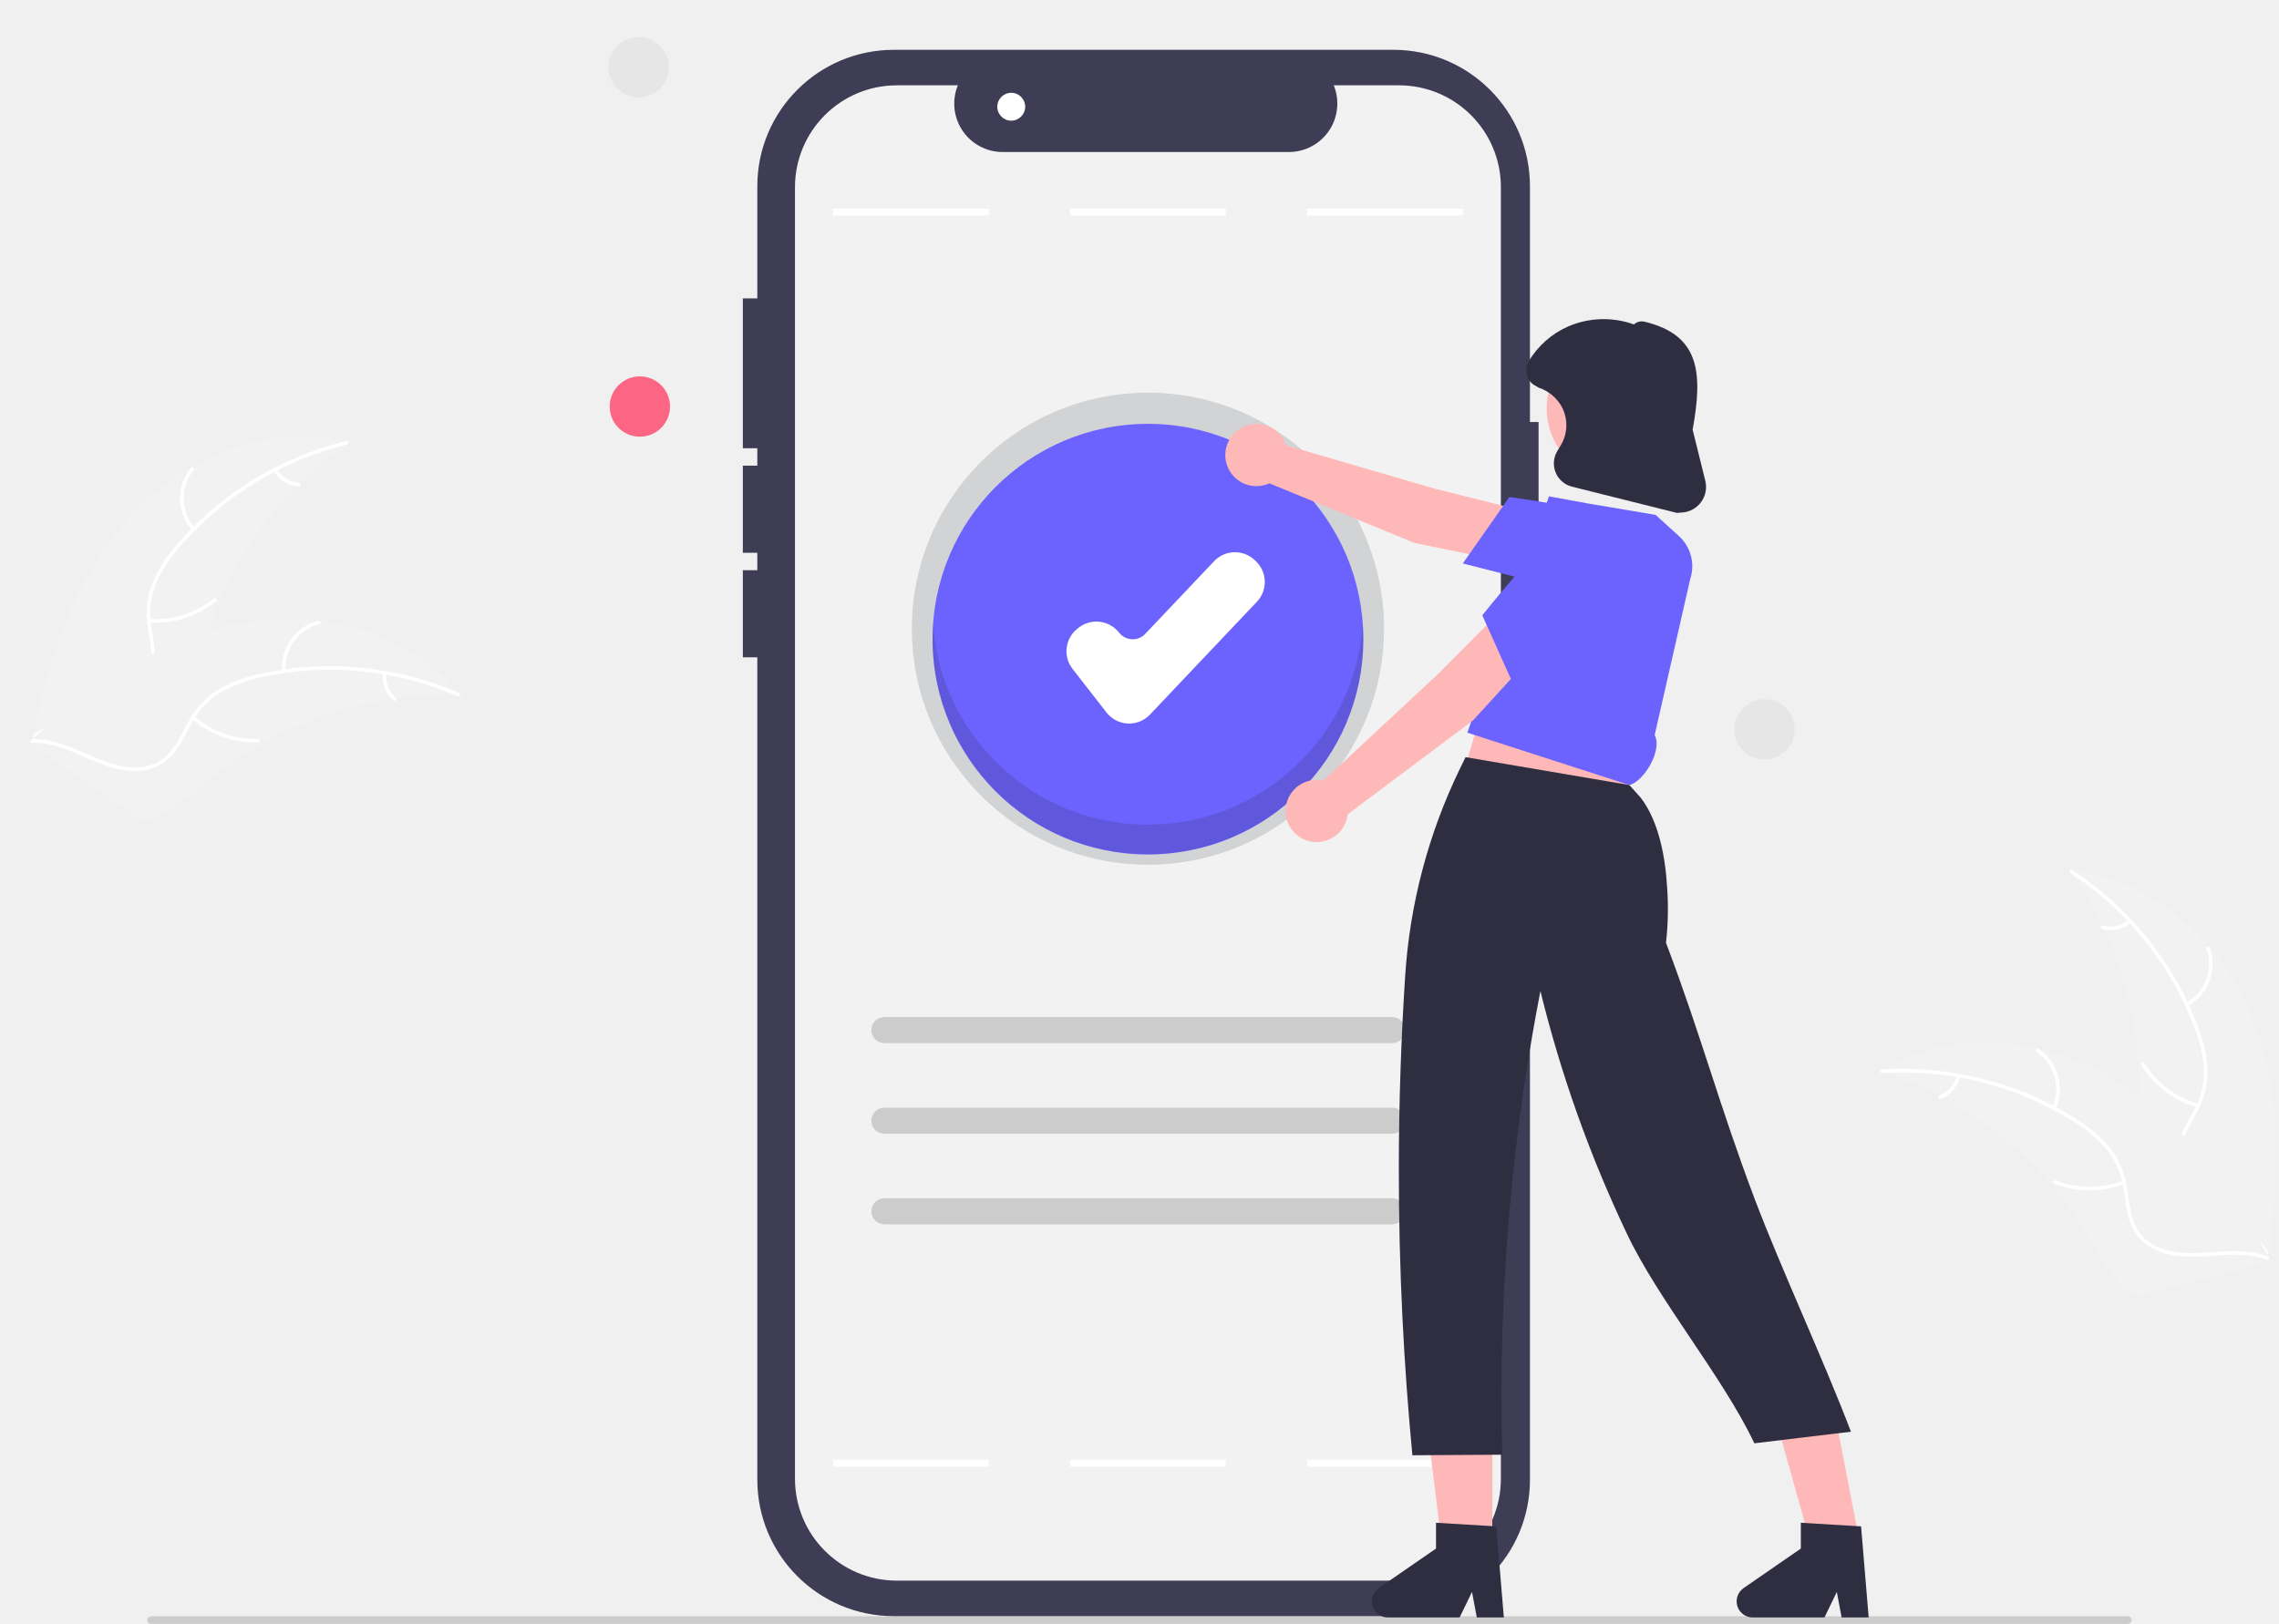
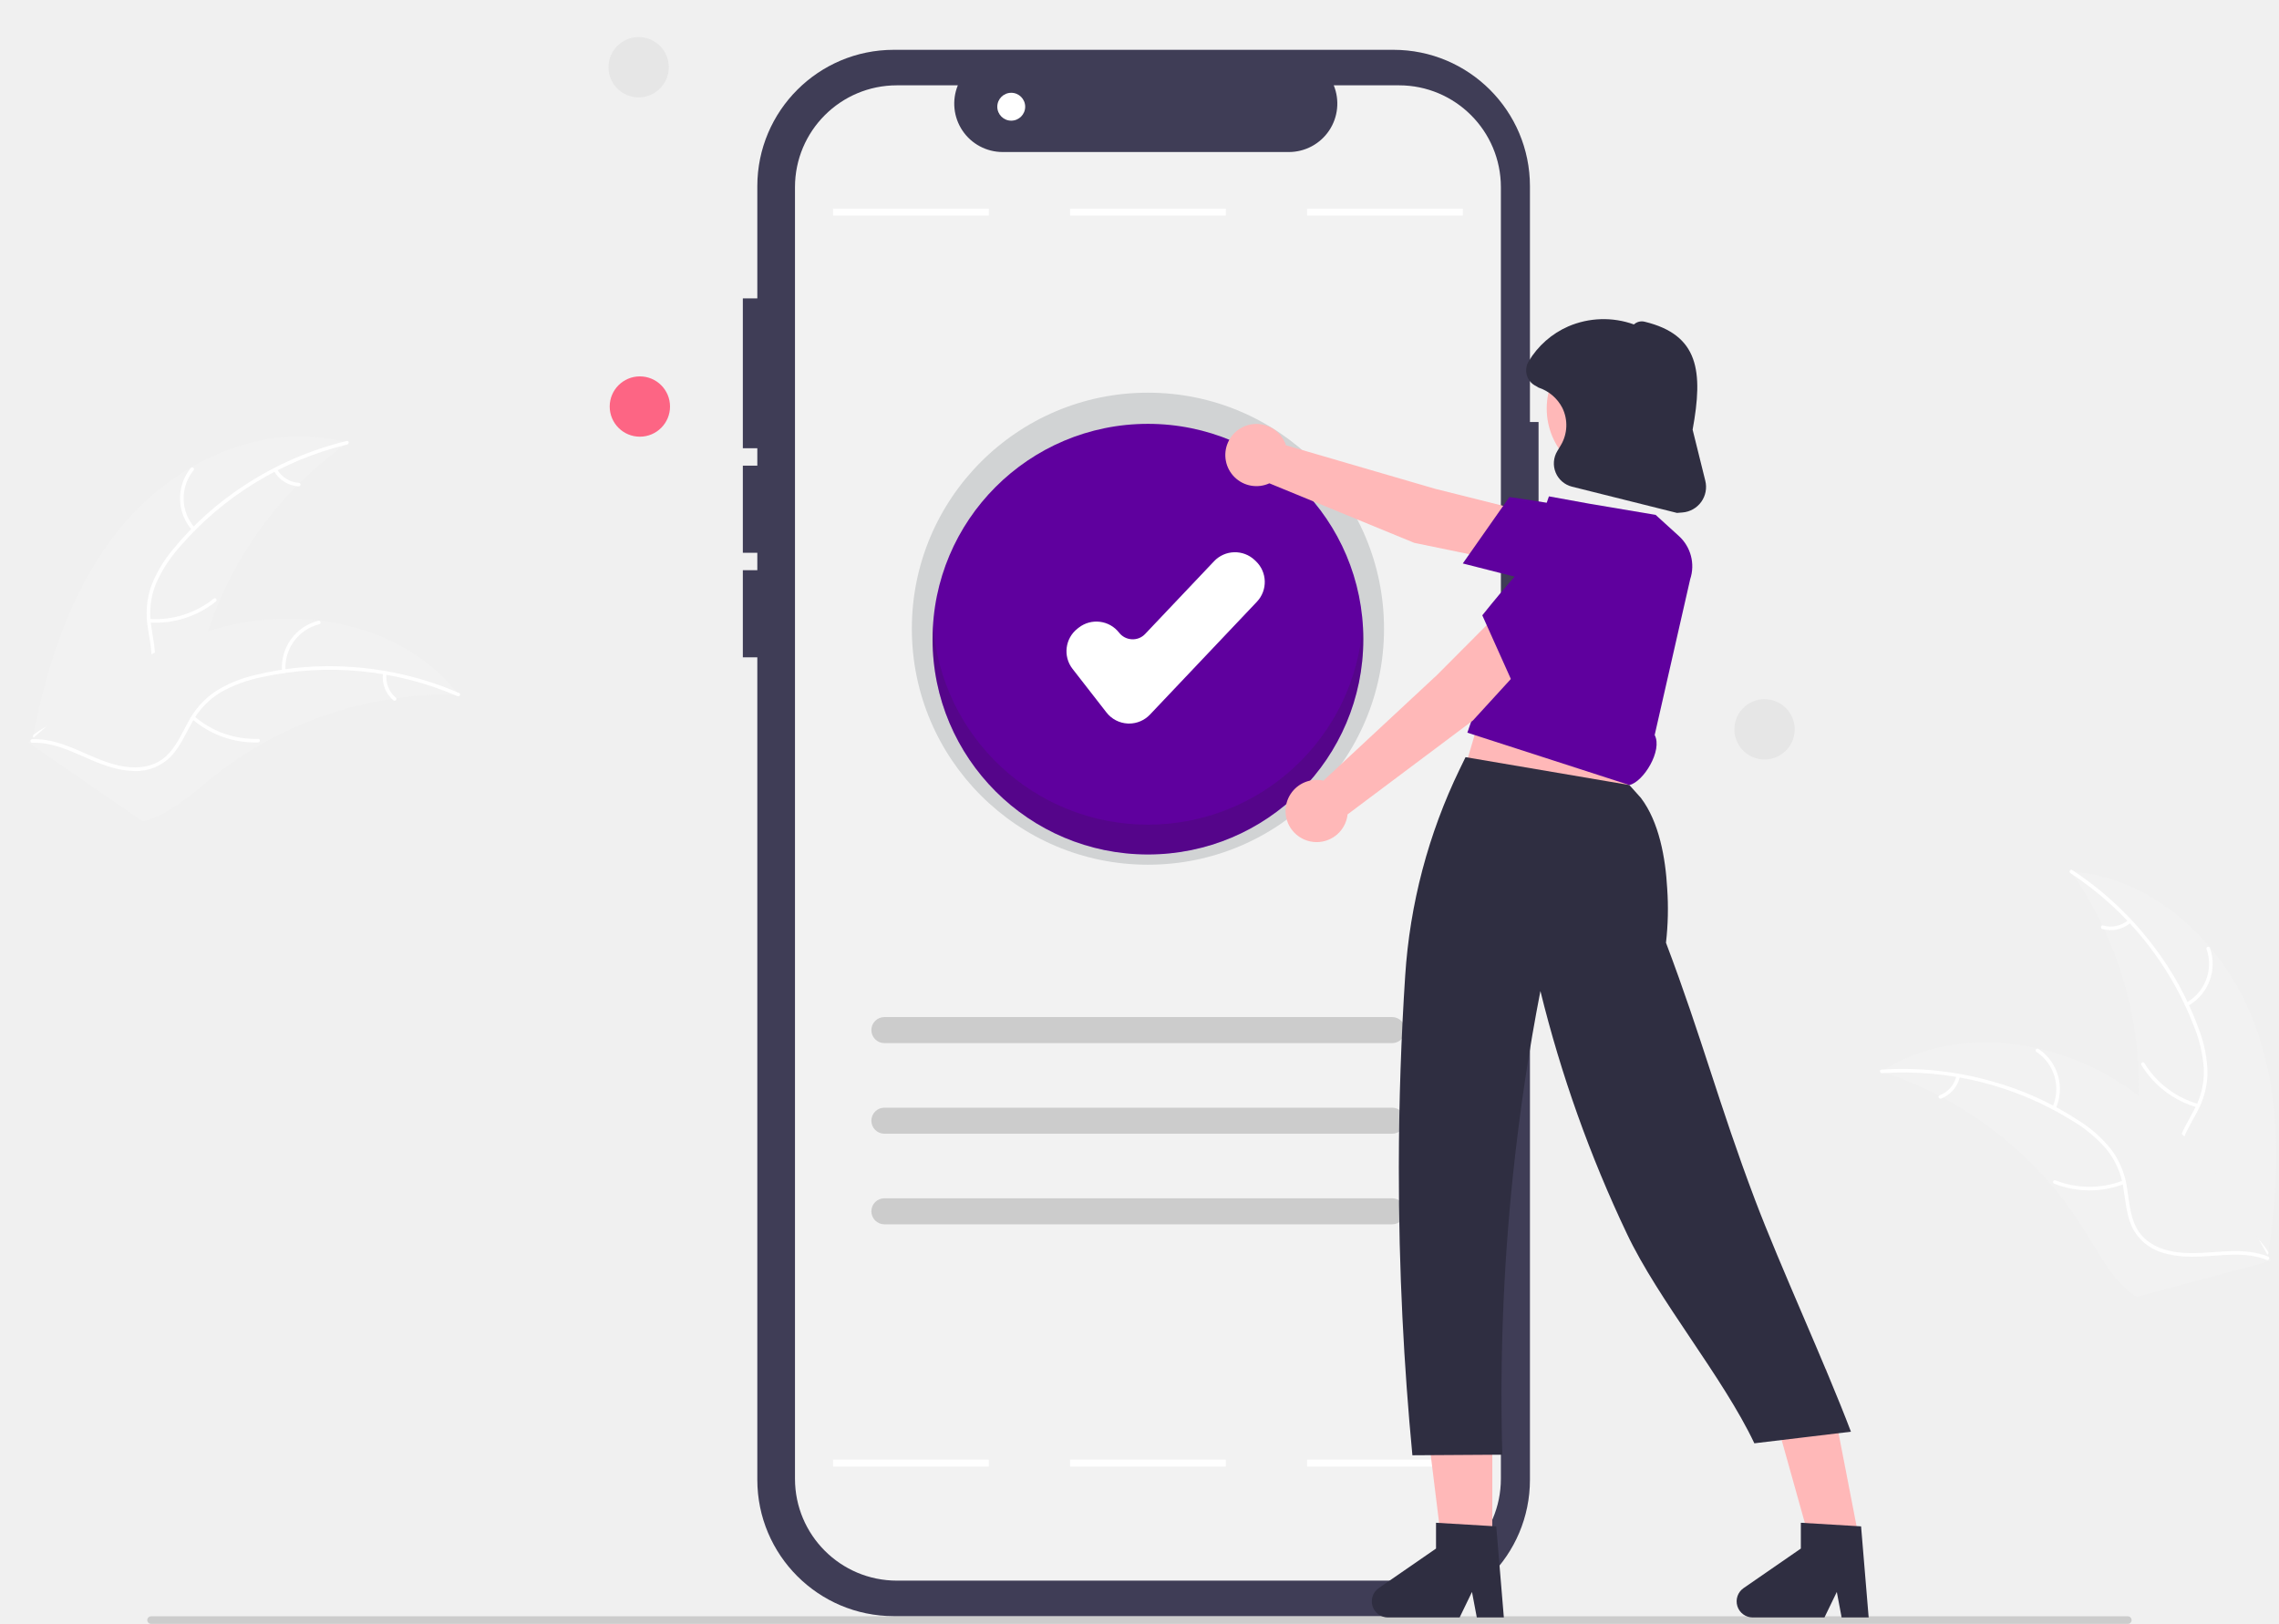
<svg xmlns="http://www.w3.org/2000/svg" data-name="Layer 1" width="752.317" height="536.208" viewBox="0 0 752.317 536.208">
-   <path id="a16eae09-ccfb-4b79-a9f9-10731758882a-21" data-name="Path 2960" d="M273.705,718.104h652.553a1.247,1.247,0,0,0,0-2.494H273.705a1.247,1.247,0,1,0,0,2.494Z" transform="translate(-223.8417 -181.896)" fill="#ccc" />
+   <path id="a16eae09-ccfb-4b79-a9f9-10731758882a-48" data-name="Path 2960" d="M273.705,718.104h652.553a1.247,1.247,0,0,0,0-2.494H273.705a1.247,1.247,0,1,0,0,2.494Z" transform="translate(-223.8417 -181.896)" fill="#ccc" />
  <path d="M399.079,416.009c-38.164-37.569-54.282-76.764-45.388-110.362,11.415-43.116,62.124-72.928,139.125-81.79l.284,2.473c-75.929,8.738-125.865,37.881-137.003,79.953-8.656,32.698,7.228,71.036,44.728,107.952Z" transform="translate(-223.8417 -181.896)" fill="#f0f0f0" />
  <path d="M767.295,549.369c-47.631,0-99.39-7.078-150.802-20.689-63.577-16.831-121.871-42.236-168.578-73.47l1.383-2.069c46.483,31.082,104.518,56.371,167.832,73.132,57.216,15.148,114.861,22.167,166.682,20.315l.09,2.487Q775.693,549.37,767.295,549.369Z" transform="translate(-223.8417 -181.896)" fill="#f0f0f0" />
  <path d="M876.565,533.716l-.797-2.358c42.599-14.403,69.243-37.605,77.052-67.099,9.926-37.494-11.638-81.004-60.72-122.514-49.332-41.721-120.47-76.339-200.312-97.476l.637-2.406C772.616,263.094,844.1,297.891,893.707,339.846c49.857,42.165,71.706,86.576,61.52,125.051C947.194,495.237,919.994,519.034,876.565,533.716Z" transform="translate(-223.8417 -181.896)" fill="#f0f0f0" />
  <path d="M485.406,550.409C391.814,508.9,319.695,455.048,282.334,398.77l2.073-1.377c37.103,55.888,108.844,109.421,202.007,150.741Z" transform="translate(-223.8417 -181.896)" fill="#f0f0f0" />
  <path d="M814.466,622.32q-14.48,0-29.455-.647l.107-2.487c74.502,3.226,140.237-5.69,190.11-25.788l.931,2.309C932.653,613.238,877.201,622.32,814.466,622.32Z" transform="translate(-223.8417 -181.896)" fill="#f0f0f0" />
  <path d="M760.163,226.089c-15.469-5.036-31.38-9.726-47.292-13.938C621.308,187.911,531.3,179.304,452.574,187.266l-.25-2.477c79.019-7.988,169.335.639,261.184,24.955,15.956,4.225,31.913,8.927,47.425,13.978Z" transform="translate(-223.8417 -181.896)" fill="#f0f0f0" />
  <path d="M340.587,419.742c-38.164-37.569-54.282-76.764-45.388-110.362,11.415-43.116,62.124-72.928,139.125-81.79l.284,2.473c-75.929,8.738-125.865,37.881-137.003,79.953-8.656,32.698,7.228,71.036,44.728,107.952Z" transform="translate(-223.8417 -181.896)" fill="#f0f0f0" />
  <path d="M708.802,553.102c-47.631,0-99.39-7.078-150.802-20.689-63.577-16.831-121.871-42.236-168.578-73.47l1.383-2.069c46.483,31.082,104.518,56.371,167.832,73.132,57.216,15.148,114.861,22.167,166.682,20.315l.09,2.487Q717.201,553.104,708.802,553.102Z" transform="translate(-223.8417 -181.896)" fill="#f0f0f0" />
  <path d="M818.073,537.45l-.797-2.358c42.599-14.403,69.243-37.605,77.052-67.099,9.926-37.494-11.638-81.003-60.72-122.514-49.332-41.721-120.47-76.339-200.312-97.476l.637-2.406c80.191,21.23,151.675,56.027,201.282,97.982,49.857,42.165,71.706,86.576,61.52,125.051C888.702,498.97,861.501,522.767,818.073,537.45Z" transform="translate(-223.8417 -181.896)" fill="#f0f0f0" />
  <path d="M426.914,554.143c-93.591-41.509-165.711-95.362-203.072-151.639l2.073-1.377c37.103,55.888,108.844,109.421,202.007,150.741Z" transform="translate(-223.8417 -181.896)" fill="#f0f0f0" />
  <path d="M755.974,626.054q-14.48,0-29.455-.647l.107-2.487c74.502,3.226,140.237-5.69,190.11-25.788l.931,2.309C874.16,616.971,818.709,626.054,755.974,626.054Z" transform="translate(-223.8417 -181.896)" fill="#f0f0f0" />
  <path d="M701.671,229.822c-15.469-5.036-31.38-9.726-47.292-13.938-91.564-24.24-181.572-32.847-260.297-24.884l-.25-2.477c79.019-7.988,169.335.639,261.184,24.955,15.956,4.225,31.913,8.927,47.425,13.978Z" transform="translate(-223.8417 -181.896)" fill="#f0f0f0" />
  <path d="M266.266,353.075c17.887-20.054,46.419-32.277,72.275-24.96a123.81,123.81,0,0,0-48.314,69.939c-2.794,10.918-4.764,23.353-13.844,30.028-5.65,4.154-13.136,5.146-20.084,4.2-6.948-.946-13.518-3.648-20-6.326l-1.744.151C239.57,399.707,248.379,373.13,266.266,353.075Z" transform="translate(-223.8417 -181.896)" fill="#f2f2f2" />
  <path d="M338.462,328.673a105.824,105.824,0,0,0-55.499,34.046,45.572,45.572,0,0,0-7.684,12.034,26.137,26.137,0,0,0-1.543,13.669c.581,4.314,1.674,8.66,1.196,13.04a16.004,16.004,0,0,1-6.783,11.193c-4.541,3.316-10.002,4.802-15.393,6.07-5.986,1.408-12.225,2.775-17.104,6.753-.591.482-1.304-.464-.714-.945,8.489-6.921,20.287-6.032,29.679-11.059,4.383-2.346,8.085-6.026,8.985-11.077.787-4.416-.337-8.899-.962-13.262a27.891,27.891,0,0,1,1.011-13.422,42.13,42.13,0,0,1,7.193-12.285,102.667,102.667,0,0,1,23.904-21.407,107.701,107.701,0,0,1,33.574-14.525c.739-.179.874.999.14,1.176Z" transform="translate(-223.8417 -181.896)" fill="#fff" />
  <path d="M287.3,357.004a15.877,15.877,0,0,1-.489-20.553c.481-.591,1.422.13.94.721a14.702,14.702,0,0,0,.494,19.118C288.754,356.856,287.807,357.567,287.3,357.004Z" transform="translate(-223.8417 -181.896)" fill="#fff" />
  <path d="M273.154,386.274a30.602,30.602,0,0,0,21.261-6.732c.593-.48,1.306.466.714.945a31.83,31.83,0,0,1-22.138,6.96C272.229,387.394,272.396,386.221,273.154,386.274Z" transform="translate(-223.8417 -181.896)" fill="#fff" />
  <path d="M315.295,336.849a8.987,8.987,0,0,0,7.253,4.486c.762.043.594,1.216-.163,1.173a10.071,10.071,0,0,1-8.034-4.944.612.612,0,0,1,.115-.829.595.595,0,0,1,.829.115Z" transform="translate(-223.8417 -181.896)" fill="#fff" />
  <path d="M375.245,411.366c-.477-.013-.953-.027-1.436-.032a118.355,118.355,0,0,0-19.166,1.118c-.492.061-.989.13-1.479.206a124.773,124.773,0,0,0-43.38,15.115,121.171,121.171,0,0,0-15.222,10.356c-6.634,5.294-13.406,11.561-21.173,14.274a20.789,20.789,0,0,1-2.469.724l-36.045-24.904c-.054-.098-.113-.188-.167-.285l-1.485-.928c.234-.215.481-.433.715-.648.135-.125.278-.245.414-.37.093-.082.186-.163.265-.242.031-.027.062-.054.087-.074.079-.079.161-.144.234-.215q2.068-1.833,4.169-3.643c.006-.008.006-.008.019-.011a178.164,178.164,0,0,1,34.711-23.862c.375-.191.755-.39,1.146-.569a115.623,115.623,0,0,1,17.499-7.057,102.207,102.207,0,0,1,10.027-2.537,84.999,84.999,0,0,1,26.557-1.018c17.644,2.106,34.418,9.832,45.353,23.547C374.699,410.661,374.971,411.007,375.245,411.366Z" transform="translate(-223.8417 -181.896)" fill="#f2f2f2" />
  <path d="M374.848,411.768a105.824,105.824,0,0,0-64.81-6.23,45.571,45.571,0,0,0-13.381,4.982,26.137,26.137,0,0,0-9.462,9.985c-2.134,3.794-3.877,7.922-6.896,11.132a16.004,16.004,0,0,1-12.155,4.853c-5.622-.086-10.877-2.188-15.945-4.421-5.627-2.48-11.432-5.144-17.723-4.906-.762.029-.762-1.155-.001-1.184,10.945-.415,19.83,7.398,30.356,9.039,4.912.766,10.084.056,13.843-3.435,3.287-3.052,5.089-7.308,7.216-11.168a27.891,27.891,0,0,1,8.888-10.108,42.13,42.13,0,0,1,13.14-5.478,102.669,102.669,0,0,1,31.975-2.7,107.701,107.701,0,0,1,35.552,8.616c.698.302.097,1.324-.597,1.023Z" transform="translate(-223.8417 -181.896)" fill="#fff" />
  <path d="M316.941,403.585a15.877,15.877,0,0,1,11.984-16.705c.74-.182,1.057.96.316,1.142a14.702,14.702,0,0,0-11.116,15.562C318.191,404.343,317.006,404.34,316.941,403.585Z" transform="translate(-223.8417 -181.896)" fill="#fff" />
  <path d="M288.023,418.438a30.601,30.601,0,0,0,21.029,7.425c.762-.026.763,1.158.001,1.184a31.83,31.83,0,0,1-21.867-7.771c-.576-.501.263-1.337.836-.838Z" transform="translate(-223.8417 -181.896)" fill="#fff" />
  <path d="M351.428,404.348a8.987,8.987,0,0,0,3.09,7.948c.583.493-.258,1.328-.836.838a10.071,10.071,0,0,1-3.438-8.785.612.612,0,0,1,.591-.593.595.595,0,0,1,.593.591Z" transform="translate(-223.8417 -181.896)" fill="#fff" />
  <path d="M967.124,517.471c-10.106-24.899-32.87-46-59.681-47.8A123.81,123.81,0,0,1,929.439,551.779c-1.039,11.222-3.362,23.595,2.946,32.934,3.925,5.811,10.642,9.262,17.504,10.706,6.862,1.444,13.958,1.107,20.962.764l1.592.729C976.594,570.363,977.229,542.37,967.124,517.471Z" transform="translate(-223.8417 -181.896)" fill="#f2f2f2" />
  <path d="M907.329,470.224a105.824,105.824,0,0,1,40.827,50.718,45.571,45.571,0,0,1,3.193,13.917,26.137,26.137,0,0,1-3.141,13.392c-1.997,3.868-4.487,7.593-5.509,11.879a16.004,16.004,0,0,0,2.627,12.822c3.162,4.649,7.806,7.884,12.457,10.89,5.164,3.338,10.581,6.723,13.84,12.109.395.653,1.384.002.99-.65-5.669-9.371-17.079-12.5-24.236-20.391-3.339-3.682-5.589-8.393-4.739-13.452.743-4.424,3.308-8.268,5.364-12.167a27.89,27.89,0,0,0,3.559-12.981,42.13,42.13,0,0,0-2.646-13.988,102.668,102.668,0,0,0-15.319-28.196A107.7,107.7,0,0,0,907.856,469.163c-.636-.417-1.159.647-.527,1.061Z" transform="translate(-223.8417 -181.896)" fill="#fff" />
  <path d="M945.993,514.101a15.877,15.877,0,0,0,7.369-19.193c-.255-.718-1.383-.356-1.128.363a14.702,14.702,0,0,1-6.891,17.84C944.673,513.473,945.326,514.461,945.993,514.101Z" transform="translate(-223.8417 -181.896)" fill="#fff" />
  <path d="M949.479,546.423A30.601,30.601,0,0,1,931.717,532.937c-.397-.651-1.387-.001-.99.65A31.83,31.83,0,0,0,949.238,547.583c.735.206.972-.954.241-1.16Z" transform="translate(-223.8417 -181.896)" fill="#fff" />
  <path d="M926.4,485.71a8.987,8.987,0,0,1-8.338,1.787c-.732-.216-.968.946-.241,1.16a10.071,10.071,0,0,0,9.229-1.956.612.612,0,0,0,.17-.82.595.595,0,0,0-.82-.17Z" transform="translate(-223.8417 -181.896)" fill="#fff" />
  <path d="M844.893,535.743c.453.148.907.295,1.363.452a118.354,118.354,0,0,1,17.676,7.495c.443.223.888.455,1.323.691a124.774,124.774,0,0,1,35.776,28.816,121.171,121.171,0,0,1,10.856,14.869c4.469,7.216,8.741,15.395,15.144,20.56a20.775,20.775,0,0,0,2.082,1.512l42.318-11.34c.083-.074.17-.139.253-.213l1.71-.376c-.148-.281-.308-.57-.456-.851-.085-.163-.18-.324-.265-.488-.06-.108-.12-.216-.168-.317-.02-.036-.04-.072-.057-.098-.048-.101-.103-.19-.148-.281q-1.332-2.422-2.702-4.833c-.003-.01-.003-.01-.015-.017a178.162,178.162,0,0,0-24.671-34.14c-.289-.305-.58-.621-.888-.921a115.629,115.629,0,0,0-14.109-12.528,102.225,102.225,0,0,0-8.591-5.759,85,85,0,0,0-24.67-9.884c-17.325-3.946-35.72-2.308-50.629,6.934C845.644,535.263,845.272,535.497,844.893,535.743Z" transform="translate(-223.8417 -181.896)" fill="#f2f2f2" />
  <path d="M845.132,536.255a105.824,105.824,0,0,1,63.134,15.915,45.571,45.571,0,0,1,10.928,9.19,26.137,26.137,0,0,1,5.555,12.584c.734,4.291.989,8.764,2.753,12.802a16.004,16.004,0,0,0,9.817,8.656c5.324,1.808,10.979,1.595,16.503,1.195,6.133-.444,12.496-1.003,18.341,1.336.708.283,1.107-.832.399-1.115-10.169-4.069-21.163.303-31.628-1.69-4.883-.93-9.516-3.336-11.883-7.887-2.07-3.98-2.337-8.593-3.043-12.944A27.891,27.891,0,0,0,921.036,561.79a42.129,42.129,0,0,0-10.535-9.576,102.668,102.668,0,0,0-29.207-13.29,107.701,107.701,0,0,0-36.38-3.834c-.759.05-.536,1.214.218,1.164Z" transform="translate(-223.8417 -181.896)" fill="#fff" />
  <path d="M902.421,548.01a15.877,15.877,0,0,0-5.672-19.761c-.636-.42-1.318.549-.682.969a14.702,14.702,0,0,1,5.239,18.393c-.317.693.799,1.088,1.115.399Z" transform="translate(-223.8417 -181.896)" fill="#fff" />
  <path d="M924.664,571.719a30.602,30.602,0,0,1-22.301-.074c-.709-.281-1.108.834-.399,1.115a31.83,31.83,0,0,0,23.207.03c.711-.278.201-1.347-.506-1.071Z" transform="translate(-223.8417 -181.896)" fill="#fff" />
  <path d="M869.683,537.138a8.987,8.987,0,0,1-5.582,6.447c-.714.269-.204,1.338.506,1.071a10.071,10.071,0,0,0,6.191-7.118.612.612,0,0,0-.358-.757.595.595,0,0,0-.757.358Z" transform="translate(-223.8417 -181.896)" fill="#fff" />
  <circle cx="211.224" cy="134.241" r="9.956" fill="#fd6584" />
  <circle cx="806.332" cy="422.726" r="9.956" transform="translate(36.06272 969.0362) rotate(-80.78252)" fill="#e6e6e6" />
  <circle cx="210.819" cy="22.2" r="9.956" fill="#e6e6e6" />
  <path d="M731.732,321.254h-2.842v-77.85a45.058,45.058,0,0,0-45.057-45.058h-164.936a45.057,45.057,0,0,0-45.058,45.057h0V670.495a45.058,45.058,0,0,0,45.057,45.058H683.833a45.058,45.058,0,0,0,45.058-45.057V376.669h2.842Z" transform="translate(-223.8417 -181.896)" fill="#3f3d56" />
  <path d="M719.297,243.716V670.182a33.641,33.641,0,0,1-33.637,33.646H519.918a33.644,33.644,0,0,1-33.646-33.642V243.716a33.644,33.644,0,0,1,33.642-33.646h20.117a15.984,15.984,0,0,0,14.798,22.024H649.324a15.991,15.991,0,0,0,14.798-22.024h21.529a33.644,33.644,0,0,1,33.646,33.642v0Z" transform="translate(-223.8417 -181.896)" fill="#f2f2f2" />
  <rect x="274.99" y="68.884" width="51.414" height="2.301" fill="#fff" />
  <rect x="353.236" y="68.884" width="51.414" height="2.301" fill="#fff" />
  <path d="M683.388,526.338H515.789a4.3,4.3,0,1,1,0-8.6H683.388a4.3,4.3,0,1,1,0,8.6Z" transform="translate(-223.8417 -181.896)" fill="#ccc" />
  <path d="M683.388,556.256H515.789a4.3,4.3,0,0,1,0-8.6H683.388a4.3,4.3,0,0,1,0,8.6Z" transform="translate(-223.8417 -181.896)" fill="#ccc" />
  <path d="M683.388,586.174H515.789a4.3,4.3,0,1,1,0-8.6H683.388a4.3,4.3,0,1,1,0,8.6Z" transform="translate(-223.8417 -181.896)" fill="#ccc" />
  <rect x="431.482" y="68.884" width="51.414" height="2.301" fill="#fff" />
  <rect x="274.99" y="481.979" width="51.414" height="2.301" fill="#fff" />
  <rect x="353.236" y="481.979" width="51.414" height="2.301" fill="#fff" />
  <rect x="431.482" y="481.979" width="51.414" height="2.301" fill="#fff" />
  <circle cx="378.943" cy="207.6" r="77.934" fill="#d1d3d4" />
-   <circle cx="378.943" cy="211.054" r="71.1" fill="#6c63ff" />
+   <circle cx="378.943" cy="211.054" r="71.1" fill="#5f009e" />
  <path d="M596.578,420.816c-.154,0-.309-.004-.464-.011a9.47,9.47,0,0,1-7.018-3.648l-11.206-14.406a9.487,9.487,0,0,1,1.661-13.3l.401-.313a9.493,9.493,0,0,1,13.304,1.659,5.685,5.685,0,0,0,4.214,2.19,5.576,5.576,0,0,0,4.408-1.768l22.752-24.018a9.489,9.489,0,0,1,13.398-.363l.37.35a9.488,9.488,0,0,1,.364,13.4l-35.307,37.268A9.462,9.462,0,0,1,596.578,420.816Z" transform="translate(-223.8417 -181.896)" fill="#fff" />
  <rect x="245.216" y="98.529" width="9.205" height="49.479" fill="#3f3d56" />
  <rect x="245.216" y="153.762" width="9.205" height="28.767" fill="#3f3d56" />
  <rect x="245.216" y="188.283" width="9.205" height="28.767" fill="#3f3d56" />
  <circle cx="333.819" cy="35.242" r="4.603" fill="#fff" />
  <path d="M602.785,454.2a71.09,71.09,0,0,1-70.905-66.095c-.115,1.655-.195,3.32-.195,5.005a71.1,71.1,0,0,0,142.199,0c0-1.685-.08-3.35-.195-5.005A71.09,71.09,0,0,1,602.785,454.2Z" transform="translate(-223.8417 -181.896)" fill="#231f20" opacity="0.16" />
  <polygon points="479.182 268.426 535.565 270.727 542.469 232.754 494.14 217.796 479.182 268.426" fill="#ffb8b8" />
  <path d="M724.334,368.077l.546-17.94L697.553,343.287l-49.199-14.353a10.271,10.271,0,1,0-5.482,12.555l47.83,19.661Z" transform="translate(-223.8417 -181.896)" fill="#ffb8b8" />
-   <path d="M706.725,367.951,722.098,346.026l.384.051c.241.032,24.348,3.257,40.153,7.963a12.634,12.634,0,0,1,8.181,6.802,13.25,13.25,0,0,1-1.843,14.41,14.173,14.173,0,0,1-14.567,4.84Z" transform="translate(-223.8417 -181.896)" fill="#6c63ff" />
+   <path d="M706.725,367.951,722.098,346.026l.384.051c.241.032,24.348,3.257,40.153,7.963a12.634,12.634,0,0,1,8.181,6.802,13.25,13.25,0,0,1-1.843,14.41,14.173,14.173,0,0,1-14.567,4.84Z" transform="translate(-223.8417 -181.896)" fill="#5f009e" />
  <polygon points="492.621 518.459 476.984 518.458 469.545 458.145 492.623 458.146 492.621 518.459" fill="#ffb8b8" />
  <polygon points="614.374 511.69 598.913 514.027 582.541 455.503 602.81 452.054 614.374 511.69" fill="#ffb8b8" />
  <path d="M761.708,441.116l-54.082-9.205-1.924,3.965A183.652,183.652,0,0,0,687.706,504.088c-1.306,19.996-2.074,41.115-2.099,63.254-.039,34.301,1.711,66.129,4.478,95.089l29.682-.186a701.054,701.054,0,0,1,3.495-92.114c2.272-21.816,5.431-42.195,9.083-61A419.625,419.625,0,0,0,760.887,589.255c10.373,21.936,31.708,47.292,42.081,69.227q15.943-1.913,31.886-3.826c-8.376-22.151-23.319-54.498-31.695-76.649-11.976-31.672-17.386-53.147-29.363-84.819a97.615,97.615,0,0,0,.399-17.936c-.558-9.964-2.631-21.922-8.689-29.893Z" transform="translate(-223.8417 -181.896)" fill="#2f2e41" />
-   <path d="M770.063,424.607c2.701,5.048-3.714,15.507-8.355,16.509l-53.481-17.288,26.929-78.033,13.549,2.462,21.668,3.651,7.686,6.986a13.513,13.513,0,0,1,3.727,14.263Z" transform="translate(-223.8417 -181.896)" fill="#6c63ff" />
+   <path d="M770.063,424.607c2.701,5.048-3.714,15.507-8.355,16.509l-53.481-17.288,26.929-78.033,13.549,2.462,21.668,3.651,7.686,6.986a13.513,13.513,0,0,1,3.727,14.263Z" transform="translate(-223.8417 -181.896)" fill="#5f009e" />
  <path d="M733.247,394.45l-15.13-9.655-19.878,19.963L660.717,439.667a10.271,10.271,0,1,0,7.977,11.138l41.38-31.015Z" transform="translate(-223.8417 -181.896)" fill="#ffb8b8" />
-   <path d="M724.122,409.51,713.161,385.079l.24-.303c.151-.191,15.266-19.246,27.401-30.411a12.634,12.634,0,0,1,10.031-3.544,13.257,13.257,0,0,1,11.433,8.962,14.171,14.171,0,0,1-3.301,14.989Z" transform="translate(-223.8417 -181.896)" fill="#6c63ff" />
+   <path d="M724.122,409.51,713.161,385.079l.24-.303c.151-.191,15.266-19.246,27.401-30.411a12.634,12.634,0,0,1,10.031-3.544,13.257,13.257,0,0,1,11.433,8.962,14.171,14.171,0,0,1-3.301,14.989Z" transform="translate(-223.8417 -181.896)" fill="#5f009e" />
  <circle cx="534.372" cy="134.9" r="23.786" fill="#ffb8b8" />
  <path d="M777.423,351.262l-.091-.023-34.565-8.645A7.901,7.901,0,0,1,737.91,330.86l1.142-1.9a12.96,12.96,0,0,0,.53-12.379,13.644,13.644,0,0,0-7.845-6.701l-.115-.055-.726-.452a5.664,5.664,0,0,1-2.998-3.464,5.843,5.843,0,0,1,.572-4.712,28.598,28.598,0,0,1,13.064-11.518,29.494,29.494,0,0,1,21.678-.651,3.849,3.849,0,0,1,3.54-.9c17.901,4.335,19.374,16.351,15.838,35.638l4.186,16.882a8.459,8.459,0,0,1-7.546,10.47Zm-14.402-62.043-.002.002Zm.432-.106.003.001Z" transform="translate(-223.8417 -181.896)" fill="#2f2e41" />
  <path d="M720.273,715.99h-8.924l-1.593-8.426-4.08,8.426h-23.669a5.321,5.321,0,0,1-3.023-9.699L697.885,693.237v-8.518l19.881,1.187Z" transform="translate(-223.8417 -181.896)" fill="#2f2e41" />
  <path d="M840.705,715.99h-8.924l-1.593-8.426-4.08,8.426h-23.669a5.321,5.321,0,0,1-3.023-9.699L818.317,693.237v-8.518l19.881,1.187Z" transform="translate(-223.8417 -181.896)" fill="#2f2e41" />
</svg>
